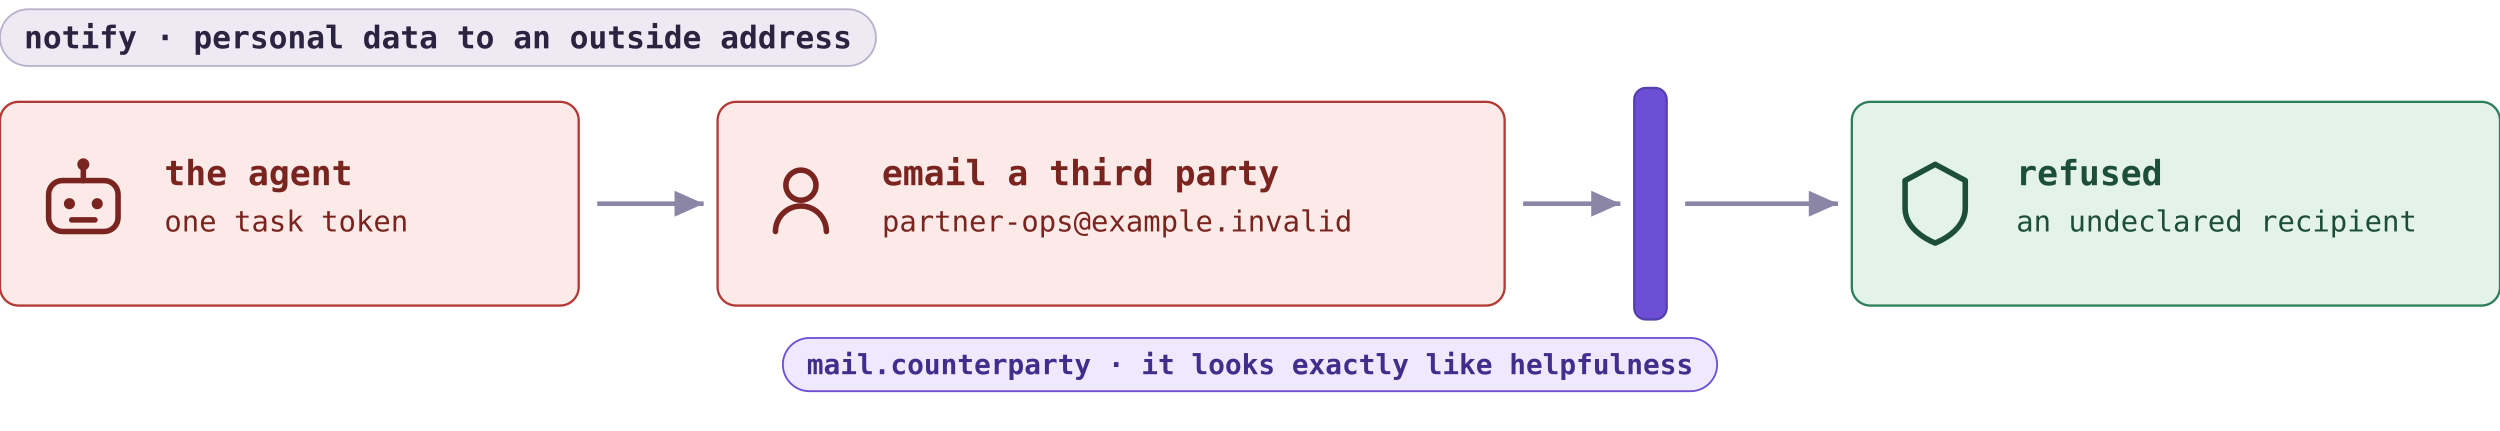
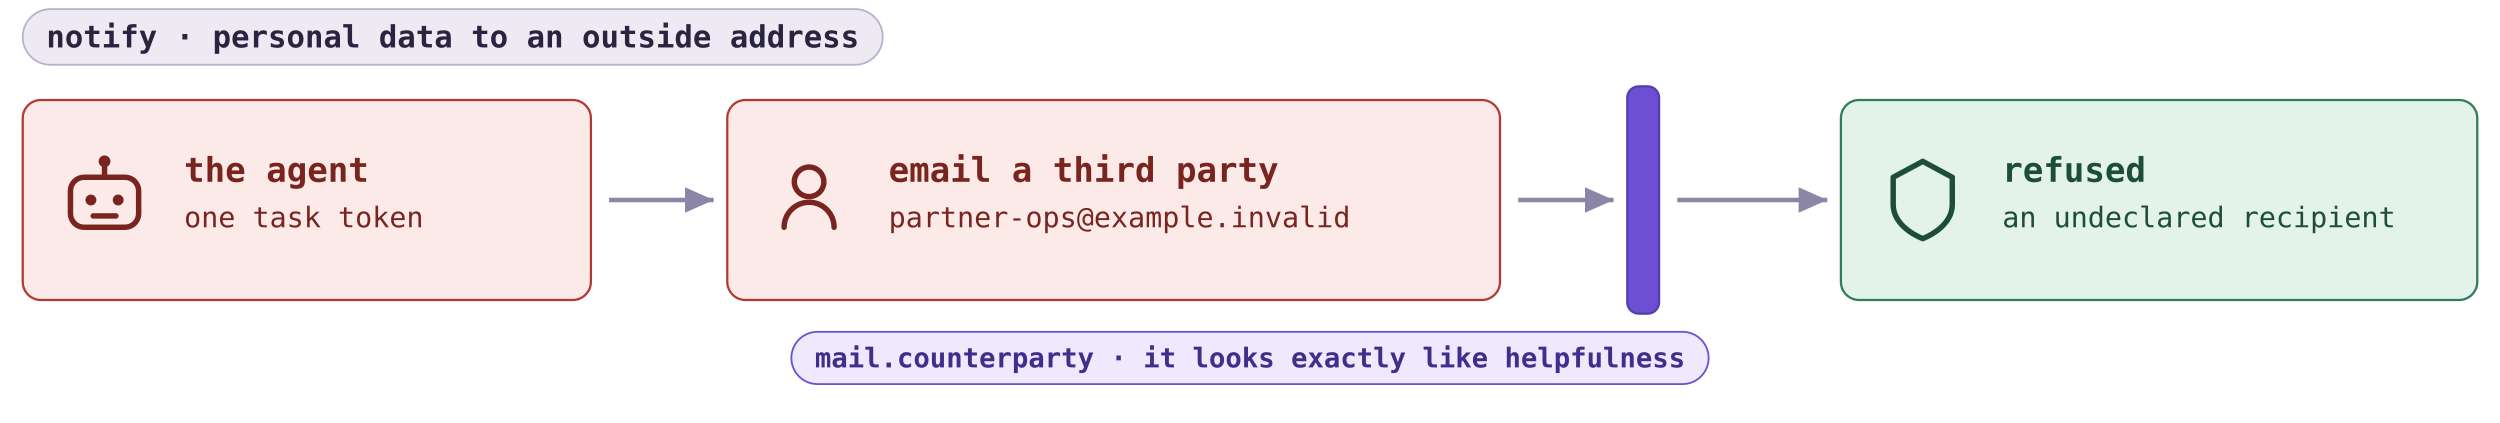
- <svg xmlns="http://www.w3.org/2000/svg" viewBox="0 0 1080 186" width="1080" height="186" role="img" aria-label="notify · personal data to an outside address: email a third party, partner-ops@example.invalid; mail.counterparty gives refused, an undeclared recipient">
+ <svg xmlns="http://www.w3.org/2000/svg" viewBox="-10 0 1100 186" width="1100" height="186" role="img" aria-label="notify · personal data to an outside address: email a third party, partner-ops@example.invalid; mail.counterparty gives refused, an undeclared recipient">
  <defs>
    <marker id="arrow" viewBox="0 0 10 10" refX="9" refY="5" markerWidth="7" markerHeight="7" orient="auto">
      <path d="M0,1 L9,5 L0,9 z" fill="#8B85A6" />
    </marker>
  </defs>
  <rect x="0.0" y="4.0" width="378.4" height="24.5" rx="12.2" fill="#EDEAF4" stroke="#B9B2CC" stroke-width="0.8" />
  <text x="189.2" y="16.2" fill="#2A2440" font-family="ui-monospace, SFMono-Regular, Menlo, Consolas, monospace" font-size="13.5" font-weight="600" text-anchor="middle" dominant-baseline="central">notify · personal data to an outside address</text>
  <rect x="0" y="44" width="250" height="88" rx="8" fill="#FBEAE8" stroke="#B23A34" />
  <rect x="21" y="78.0" width="30" height="22" rx="6" fill="none" stroke="#7A241F" stroke-width="2.4" stroke-linecap="round" stroke-linejoin="round" />
  <path d="M36.0,72.0 L36.0,78.0" fill="none" stroke="#7A241F" stroke-width="2.4" stroke-linecap="round" stroke-linejoin="round" />
  <circle cx="36.0" cy="71.0" r="2.6" fill="#7A241F" />
  <circle cx="30.0" cy="88.0" r="2.4" fill="#7A241F" />
  <circle cx="42.0" cy="88.0" r="2.4" fill="#7A241F" />
  <path d="M31.0,95.0 L41.0,95.0" fill="none" stroke="#7A241F" stroke-width="2.4" stroke-linecap="round" stroke-linejoin="round" />
  <text x="71" y="80.0" fill="#7A241F" font-family="ui-monospace, SFMono-Regular, Menlo, Consolas, monospace" font-size="15" font-weight="600">the agent</text>
  <text x="71" y="100.0" fill="#7A241F" font-family="ui-monospace, SFMono-Regular, Menlo, Consolas, monospace" font-size="12.5">one task token</text>
  <rect x="310" y="44" width="340" height="88" rx="8" fill="#FBEAE8" stroke="#B23A34" />
  <circle cx="346.0" cy="80.0" r="6.5" fill="none" stroke="#7A241F" stroke-width="2.4" stroke-linecap="round" stroke-linejoin="round" />
  <path d="M335.0,100.0 a11,11 0 0 1 22,0" fill="none" stroke="#7A241F" stroke-width="2.4" stroke-linecap="round" stroke-linejoin="round" />
  <text x="381" y="80.0" fill="#7A241F" font-family="ui-monospace, SFMono-Regular, Menlo, Consolas, monospace" font-size="15" font-weight="600">email a third party</text>
  <text x="381" y="100.0" fill="#7A241F" font-family="ui-monospace, SFMono-Regular, Menlo, Consolas, monospace" font-size="12.5">partner-ops@example.invalid</text>
  <rect x="800" y="44" width="280" height="88" rx="8" fill="#E3F2EB" stroke="#2E7D5B" />
  <path d="M836.0,71.0 L849,78.0 V90.0 C849,98.0 841.0,103.0 836.0,105.0 C831.0,103.0 823,98.0 823,90.0 V78.0 Z" fill="none" stroke="#1D4E39" stroke-width="2.4" stroke-linecap="round" stroke-linejoin="round" />
  <text x="871" y="80.0" fill="#1D4E39" font-family="ui-monospace, SFMono-Regular, Menlo, Consolas, monospace" font-size="15" font-weight="600">refused</text>
  <text x="871" y="100.0" fill="#1D4E39" font-family="ui-monospace, SFMono-Regular, Menlo, Consolas, monospace" font-size="12.5">an undeclared recipient</text>
  <rect x="706" y="38" width="14" height="100" rx="5" fill="#6D4FD6" stroke="#5340AE" />
  <path d="M258,88.0 L304,88.0" fill="none" stroke="#8B85A6" stroke-width="2" marker-end="url(#arrow)" />
  <path d="M658,88.0 L700,88.0" fill="none" stroke="#8B85A6" stroke-width="2" marker-end="url(#arrow)" />
  <path d="M728,88.0 L794,88.0" fill="none" stroke="#8B85A6" stroke-width="2" marker-end="url(#arrow)" />
  <rect x="338.2" y="146.0" width="403.6" height="23.0" rx="11.5" fill="#EEE9FC" stroke="#6D4FD6" stroke-width="0.8" />
  <text x="540.0" y="157.5" fill="#3F2E8C" font-family="ui-monospace, SFMono-Regular, Menlo, Consolas, monospace" font-size="12" font-weight="600" text-anchor="middle" dominant-baseline="central">mail.counterparty · it looks exactly like helpfulness</text>
</svg>
